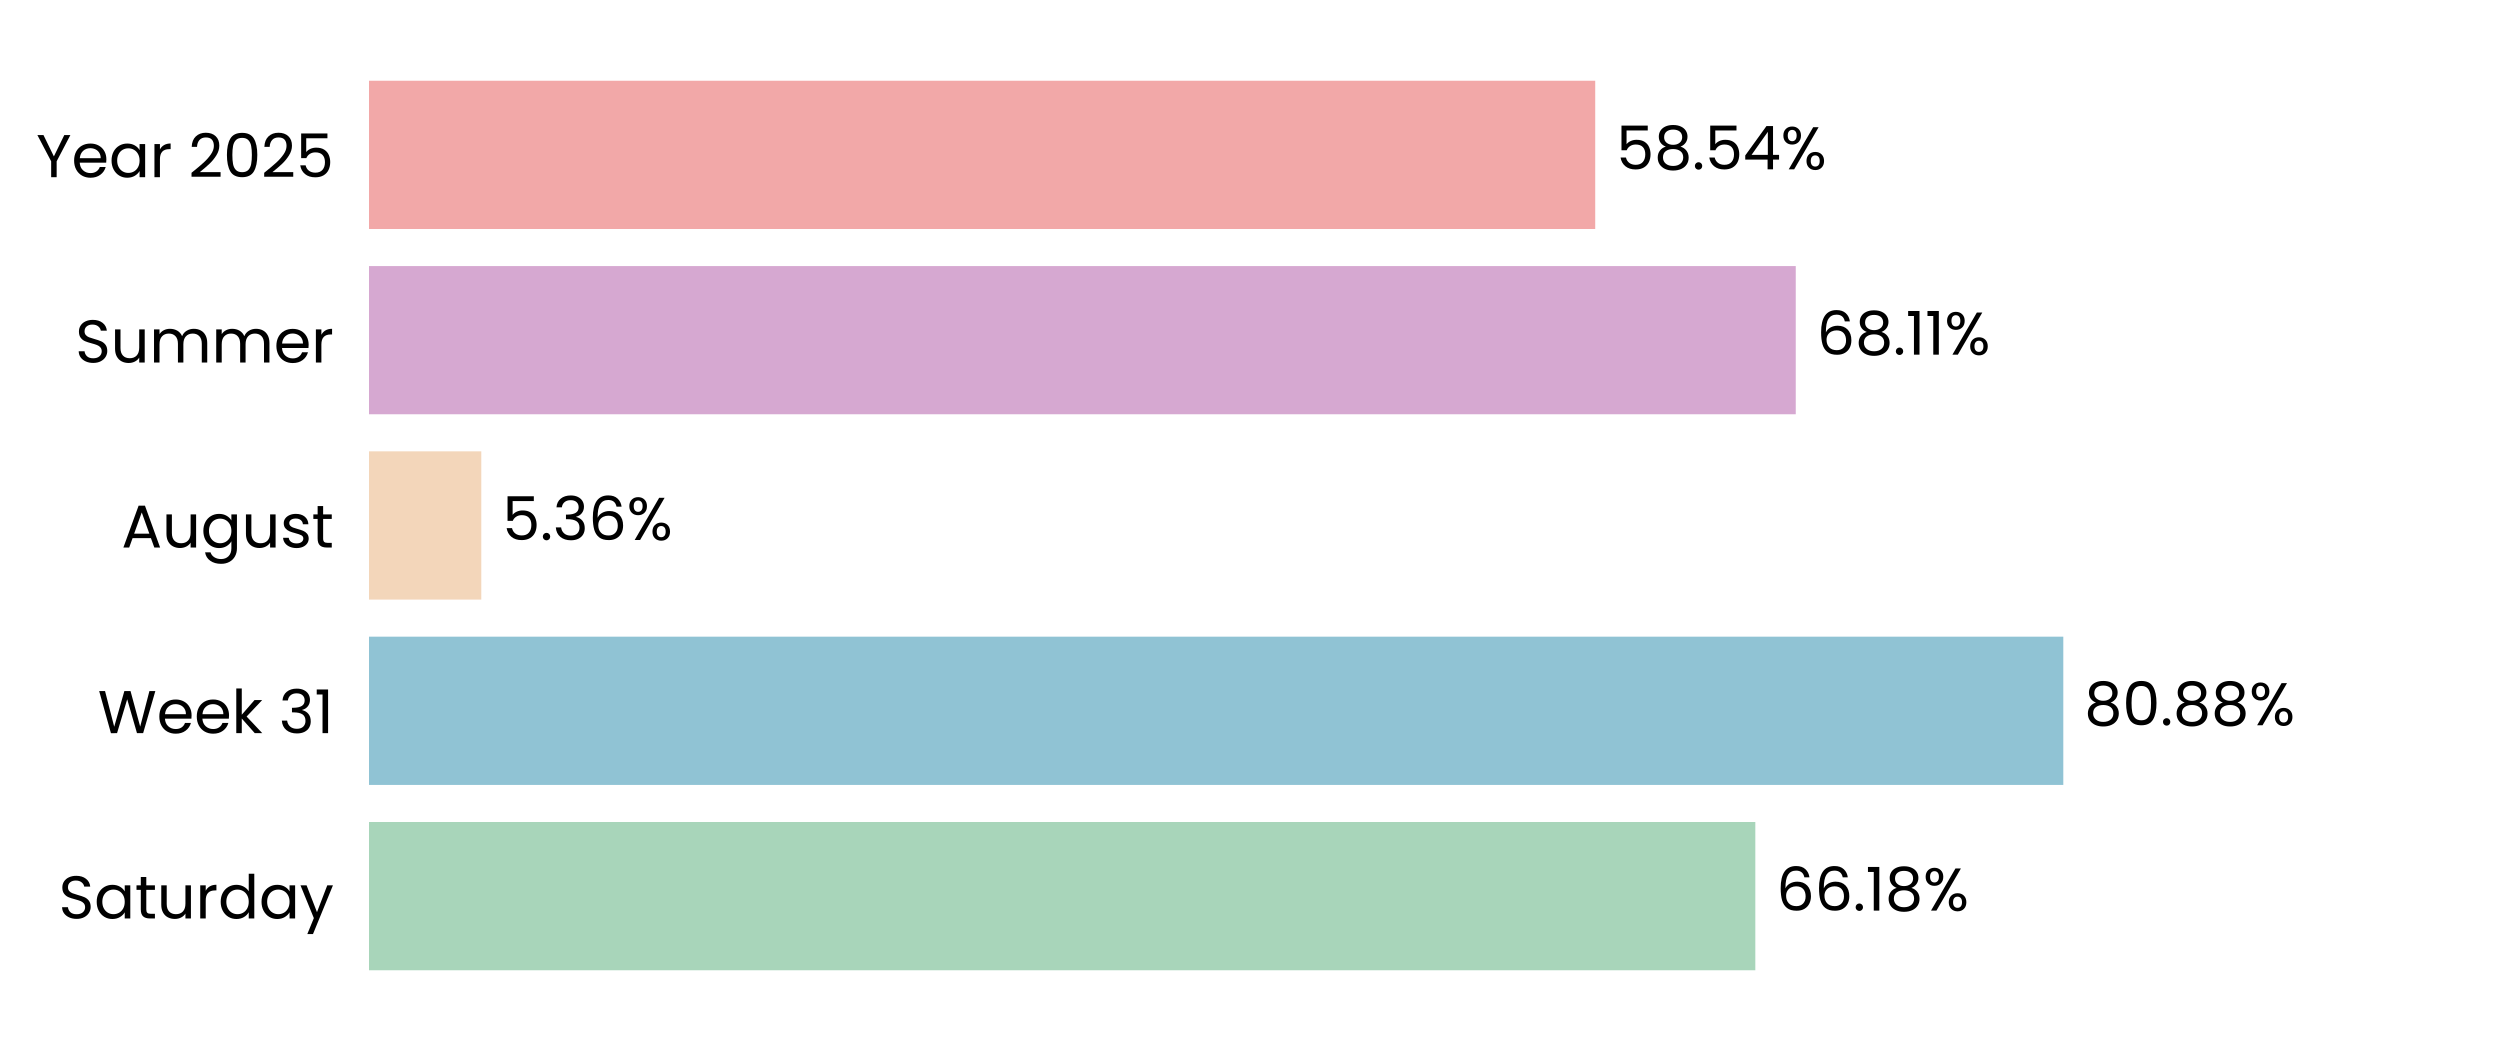
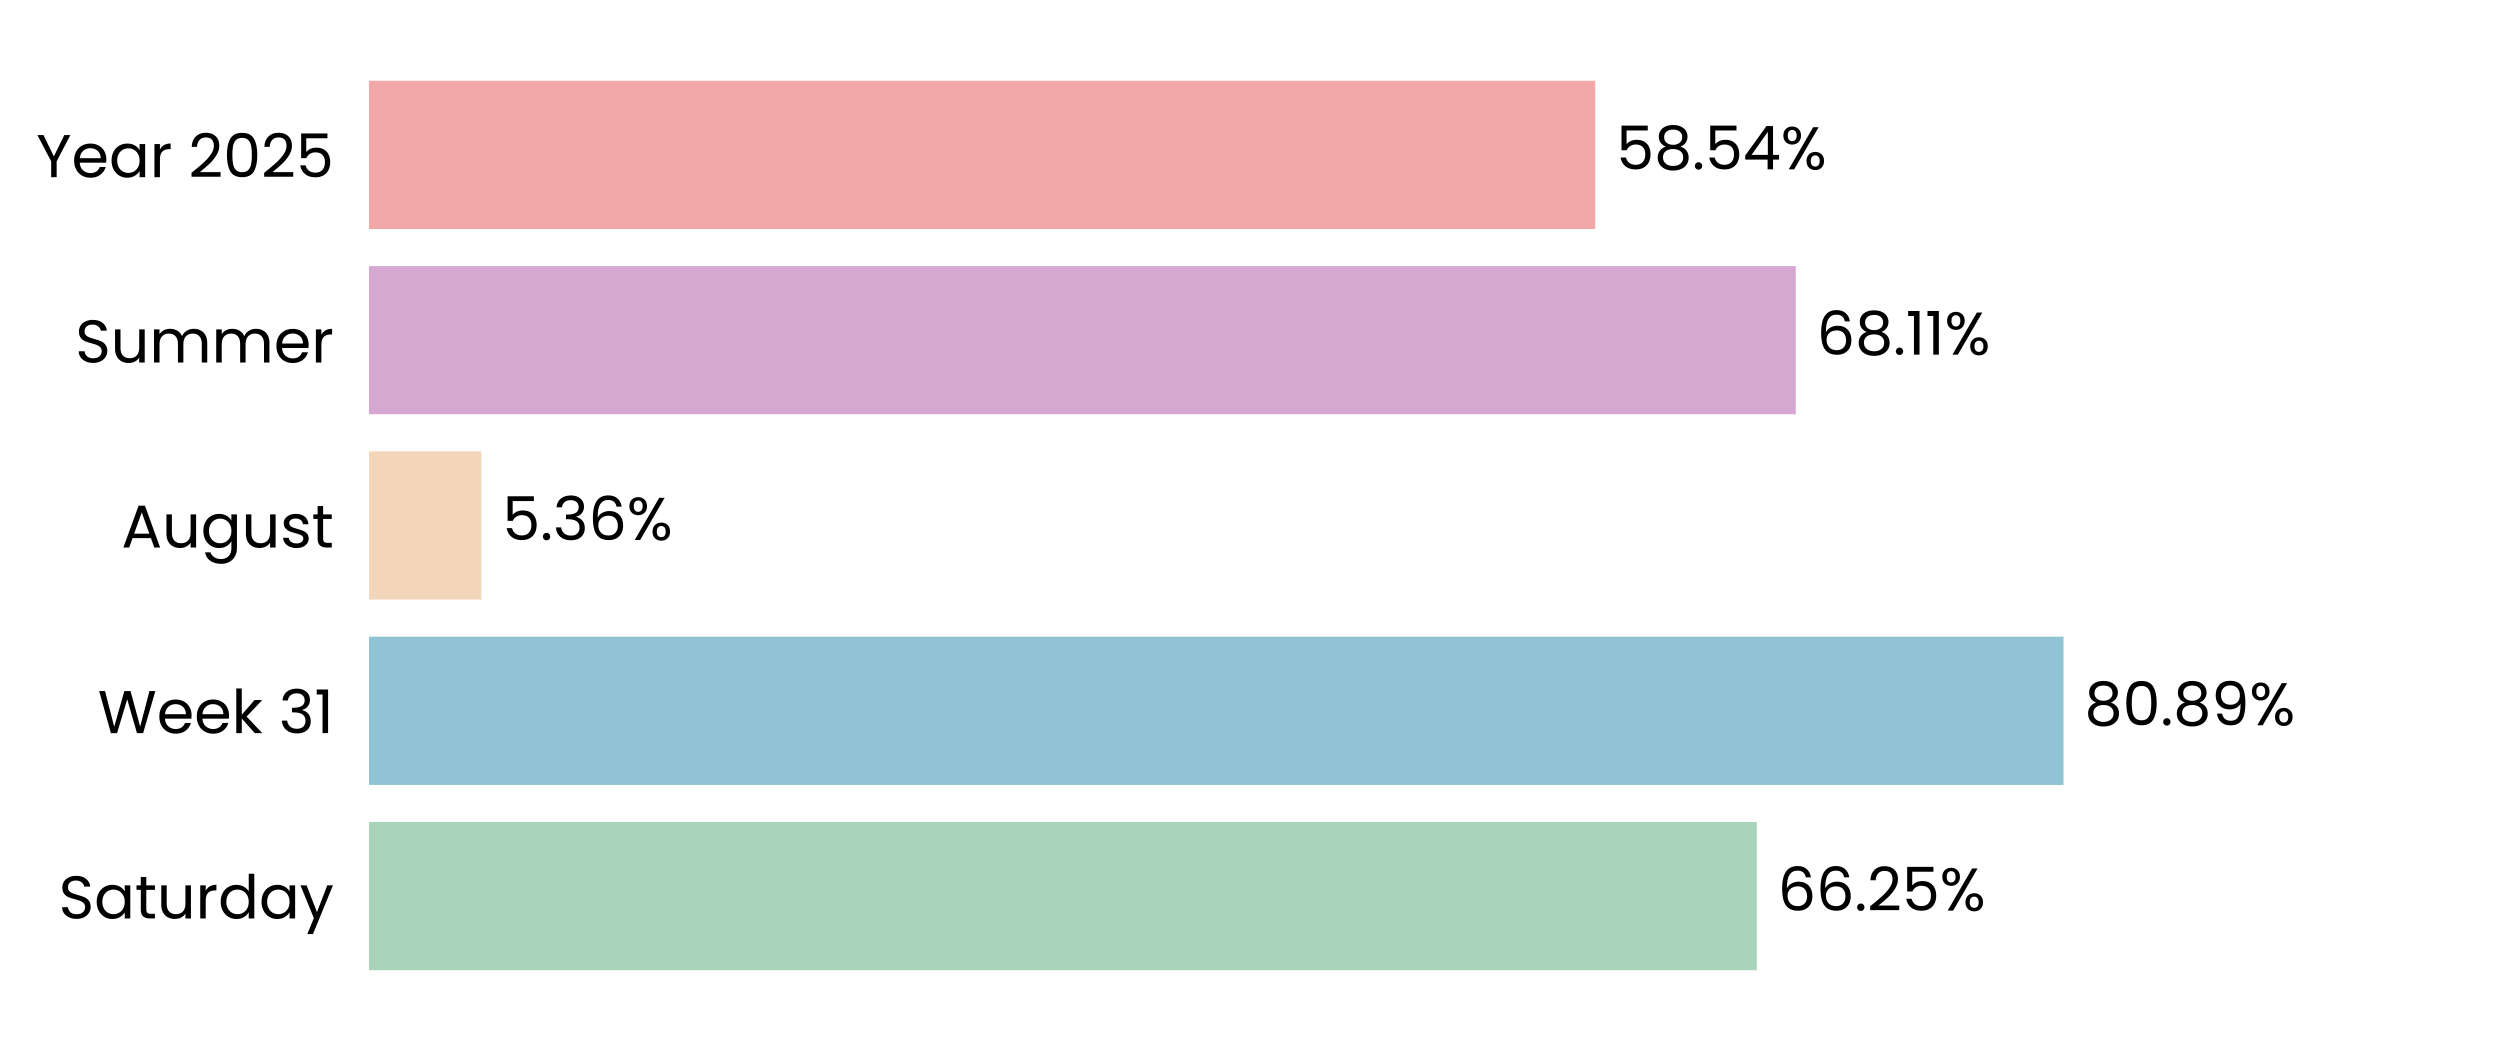
<svg xmlns="http://www.w3.org/2000/svg" xmlns:xlink="http://www.w3.org/1999/xlink" width="496.691pt" height="208.8pt" viewBox="0 0 496.691 208.8" version="1.1">
  <defs>
    <style type="text/css">*{stroke-linejoin: round; stroke-linecap: butt}</style>
  </defs>
  <g id="figure_1">
    <g id="patch_1">
      <path d="M 0 208.8  L 496.691 208.8  L 496.691 0  L 0 0  L 0 208.8  z " style="fill: none" />
    </g>
    <g id="axes_1">
      <g id="patch_2">
        <path d="M 73.311 201.6  L 489.491 201.6  L 489.491 7.2  L 73.311 7.2  L 73.311 201.6  z " style="fill: none" />
      </g>
      <g id="patch_3">
-         <path d="M 73.311 192.764  L 348.741 192.764  L 348.741 163.309  L 73.311 163.309  z " clip-path="url(#pdbd4c12692)" style="fill: #a8d5ba" />
+         <path d="M 73.311 192.764  L 349.031 192.764  L 349.031 163.309  L 73.311 163.309  z " clip-path="url(#p0fd1778a45)" style="fill: #a8d5ba" />
      </g>
      <g id="patch_4">
-         <path d="M 73.311 155.945  L 409.93 155.945  L 409.93 126.491  L 73.311 126.491  z " clip-path="url(#pdbd4c12692)" style="fill: #90c3d4" />
+         <path d="M 73.311 155.945  L 409.971 155.945  L 409.971 126.491  L 73.311 126.491  z " clip-path="url(#p0fd1778a45)" style="fill: #90c3d4" />
      </g>
      <g id="patch_5">
-         <path d="M 73.311 119.127  L 95.621 119.127  L 95.621 89.673  L 73.311 89.673  z " clip-path="url(#pdbd4c12692)" style="fill: #f3d6ba" />
+         <path d="M 73.311 119.127  L 95.631 119.127  L 95.631 89.673  L 73.311 89.673  z " clip-path="url(#p0fd1778a45)" style="fill: #f3d6ba" />
      </g>
      <g id="patch_6">
-         <path d="M 73.311 82.309  L 356.774 82.309  L 356.774 52.855  L 73.311 52.855  z " clip-path="url(#pdbd4c12692)" style="fill: #d6a8d1" />
+         <path d="M 73.311 82.309  L 356.777 82.309  L 356.777 52.855  L 73.311 52.855  z " clip-path="url(#p0fd1778a45)" style="fill: #d6a8d1" />
      </g>
      <g id="patch_7">
-         <path d="M 73.311 45.491  L 316.933 45.491  L 316.933 16.036  L 73.311 16.036  z " clip-path="url(#pdbd4c12692)" style="fill: #f2a8a8" />
+         <path d="M 73.311 45.491  L 316.933 45.491  L 316.933 16.036  L 73.311 16.036  z " clip-path="url(#p0fd1778a45)" style="fill: #f2a8a8" />
      </g>
      <g id="matplotlib.axis_1">
        <g id="ytick_1">
          <g id="text_1">
            <g transform="translate(11.65312 182.4764) scale(0.12 -0.12)">
              <defs>
                <path id="Poppins-Regular-53" d="M 1907 -45  Q 1466 -45 1117 112  Q 768 269 569 547  Q 371 826 365 1190  L 986 1190  Q 1018 877 1245 662  Q 1472 448 1907 448  Q 2323 448 2563 656  Q 2803 864 2803 1190  Q 2803 1446 2662 1606  Q 2522 1766 2310 1849  Q 2099 1933 1741 2029  Q 1299 2144 1033 2259  Q 768 2374 579 2620  Q 390 2867 390 3283  Q 390 3648 576 3929  Q 762 4211 1098 4364  Q 1434 4518 1869 4518  Q 2496 4518 2896 4204  Q 3296 3891 3347 3373  L 2707 3373  Q 2675 3629 2438 3824  Q 2202 4019 1811 4019  Q 1446 4019 1216 3830  Q 986 3642 986 3302  Q 986 3059 1123 2905  Q 1261 2752 1462 2672  Q 1664 2592 2029 2490  Q 2470 2368 2739 2249  Q 3008 2131 3200 1884  Q 3392 1638 3392 1216  Q 3392 890 3219 602  Q 3046 314 2707 134  Q 2368 -45 1907 -45  z " transform="scale(0.015625)" />
                <path id="Poppins-Regular-61" d="M 275 1766  Q 275 2304 492 2710  Q 710 3117 1091 3341  Q 1472 3565 1939 3565  Q 2400 3565 2739 3366  Q 3078 3168 3245 2867  L 3245 3507  L 3834 3507  L 3834 0  L 3245 0  L 3245 653  Q 3072 346 2729 144  Q 2387 -58 1933 -58  Q 1466 -58 1088 172  Q 710 403 492 819  Q 275 1235 275 1766  z M 3245 1760  Q 3245 2157 3085 2451  Q 2925 2746 2653 2902  Q 2381 3059 2054 3059  Q 1728 3059 1459 2905  Q 1190 2752 1030 2457  Q 870 2163 870 1766  Q 870 1363 1030 1065  Q 1190 768 1459 611  Q 1728 454 2054 454  Q 2381 454 2653 611  Q 2925 768 3085 1065  Q 3245 1363 3245 1760  z " transform="scale(0.015625)" />
                <path id="Poppins-Regular-74" d="M 1203 3027  L 1203 960  Q 1203 704 1312 598  Q 1421 493 1690 493  L 2118 493  L 2118 0  L 1594 0  Q 1107 0 864 224  Q 621 448 621 960  L 621 3027  L 166 3027  L 166 3507  L 621 3507  L 621 4390  L 1203 4390  L 1203 3507  L 2118 3507  L 2118 3027  L 1203 3027  z " transform="scale(0.015625)" />
                <path id="Poppins-Regular-75" d="M 3603 3507  L 3603 0  L 3021 0  L 3021 518  Q 2854 250 2556 99  Q 2259 -51 1901 -51  Q 1491 -51 1164 118  Q 838 288 649 627  Q 461 966 461 1453  L 461 3507  L 1037 3507  L 1037 1530  Q 1037 1011 1299 732  Q 1562 454 2016 454  Q 2483 454 2752 742  Q 3021 1030 3021 1581  L 3021 3507  L 3603 3507  z " transform="scale(0.015625)" />
                <path id="Poppins-Regular-72" d="M 1075 2938  Q 1229 3238 1513 3404  Q 1798 3571 2208 3571  L 2208 2970  L 2054 2970  Q 1075 2970 1075 1907  L 1075 0  L 493 0  L 493 3507  L 1075 3507  L 1075 2938  z " transform="scale(0.015625)" />
                <path id="Poppins-Regular-64" d="M 275 1766  Q 275 2304 492 2710  Q 710 3117 1091 3341  Q 1472 3565 1946 3565  Q 2355 3565 2707 3376  Q 3059 3187 3245 2880  L 3245 4736  L 3834 4736  L 3834 0  L 3245 0  L 3245 659  Q 3072 346 2733 144  Q 2394 -58 1939 -58  Q 1472 -58 1091 172  Q 710 403 492 819  Q 275 1235 275 1766  z M 3245 1760  Q 3245 2157 3085 2451  Q 2925 2746 2653 2902  Q 2381 3059 2054 3059  Q 1728 3059 1459 2905  Q 1190 2752 1030 2457  Q 870 2163 870 1766  Q 870 1363 1030 1065  Q 1190 768 1459 611  Q 1728 454 2054 454  Q 2381 454 2653 611  Q 2925 768 3085 1065  Q 3245 1363 3245 1760  z " transform="scale(0.015625)" />
                <path id="Poppins-Regular-79" d="M 3514 3507  L 1402 -1651  L 800 -1651  L 1491 38  L 77 3507  L 723 3507  L 1824 666  L 2912 3507  L 3514 3507  z " transform="scale(0.015625)" />
              </defs>
              <use xlink:href="#Poppins-Regular-53" />
              <use xlink:href="#Poppins-Regular-61" transform="translate(58.7 0)" />
              <use xlink:href="#Poppins-Regular-74" transform="translate(126.3 0)" />
              <use xlink:href="#Poppins-Regular-75" transform="translate(162.7 0)" />
              <use xlink:href="#Poppins-Regular-72" transform="translate(226.7 0)" />
              <use xlink:href="#Poppins-Regular-64" transform="translate(264 0)" />
              <use xlink:href="#Poppins-Regular-61" transform="translate(331.5999 0)" />
              <use xlink:href="#Poppins-Regular-79" transform="translate(399.1999 0)" />
            </g>
          </g>
        </g>
        <g id="ytick_2">
          <g id="text_2">
            <g transform="translate(19.42687 145.6582) scale(0.12 -0.12)">
              <defs>
                <path id="Poppins-Regular-57" d="M 6099 4461  L 4806 0  L 4154 0  L 3117 3590  L 2042 0  L 1395 -6  L 147 4461  L 768 4461  L 1741 678  L 2816 4461  L 3469 4461  L 4493 691  L 5472 4461  L 6099 4461  z " transform="scale(0.015625)" />
                <path id="Poppins-Regular-65" d="M 3693 1888  Q 3693 1722 3674 1536  L 870 1536  Q 902 1018 1225 726  Q 1549 435 2010 435  Q 2387 435 2640 611  Q 2893 787 2995 1082  L 3622 1082  Q 3482 576 3059 259  Q 2637 -58 2010 -58  Q 1510 -58 1116 166  Q 723 390 499 803  Q 275 1216 275 1760  Q 275 2304 492 2713  Q 710 3123 1104 3344  Q 1498 3565 2010 3565  Q 2509 3565 2893 3347  Q 3277 3130 3485 2749  Q 3693 2368 3693 1888  z M 3091 2010  Q 3091 2342 2944 2582  Q 2797 2822 2544 2947  Q 2291 3072 1984 3072  Q 1542 3072 1232 2790  Q 922 2509 877 2010  L 3091 2010  z " transform="scale(0.015625)" />
                <path id="Poppins-Regular-6b" d="M 2451 0  L 1075 1549  L 1075 0  L 493 0  L 493 4736  L 1075 4736  L 1075 1952  L 2426 3507  L 3238 3507  L 1587 1760  L 3245 0  L 2451 0  z " transform="scale(0.015625)" />
                <path id="Poppins-Regular-20" transform="scale(0.015625)" />
                <path id="Poppins-Regular-33" d="M 384 3462  Q 429 4051 838 4384  Q 1248 4717 1901 4717  Q 2336 4717 2653 4560  Q 2970 4403 3133 4134  Q 3296 3866 3296 3526  Q 3296 3130 3069 2842  Q 2842 2554 2477 2470  L 2477 2438  Q 2893 2336 3136 2035  Q 3379 1734 3379 1248  Q 3379 883 3212 592  Q 3046 301 2713 134  Q 2381 -32 1914 -32  Q 1235 -32 800 323  Q 365 678 314 1331  L 877 1331  Q 922 947 1190 704  Q 1459 461 1907 461  Q 2355 461 2588 694  Q 2822 928 2822 1299  Q 2822 1779 2502 1990  Q 2182 2202 1536 2202  L 1389 2202  L 1389 2688  L 1542 2688  Q 2131 2694 2432 2883  Q 2733 3072 2733 3469  Q 2733 3808 2512 4013  Q 2291 4218 1882 4218  Q 1485 4218 1241 4013  Q 998 3808 954 3462  L 384 3462  z " transform="scale(0.015625)" />
                <path id="Poppins-Regular-31" d="M 243 4096  L 243 4627  L 1446 4627  L 1446 0  L 858 0  L 858 4096  L 243 4096  z " transform="scale(0.015625)" />
              </defs>
              <use xlink:href="#Poppins-Regular-57" />
              <use xlink:href="#Poppins-Regular-65" transform="translate(97.59999 0)" />
              <use xlink:href="#Poppins-Regular-65" transform="translate(159.6 0)" />
              <use xlink:href="#Poppins-Regular-6b" transform="translate(221.6 0)" />
              <use xlink:href="#Poppins-Regular-20" transform="translate(273.0999 0)" />
              <use xlink:href="#Poppins-Regular-33" transform="translate(299.7999 0)" />
              <use xlink:href="#Poppins-Regular-31" transform="translate(358.6999 0)" />
            </g>
          </g>
        </g>
        <g id="ytick_3">
          <g id="text_3">
            <g transform="translate(24.11812 108.78) scale(0.12 -0.12)">
              <defs>
                <path id="Poppins-Regular-41" d="M 3130 992  L 1184 992  L 826 0  L 211 0  L 1824 4435  L 2496 4435  L 4102 0  L 3488 0  L 3130 992  z M 2963 1466  L 2157 3718  L 1350 1466  L 2963 1466  z " transform="scale(0.015625)" />
                <path id="Poppins-Regular-67" d="M 1939 3565  Q 2394 3565 2736 3366  Q 3078 3168 3245 2867  L 3245 3507  L 3834 3507  L 3834 -77  Q 3834 -557 3629 -931  Q 3424 -1306 3043 -1517  Q 2662 -1728 2157 -1728  Q 1466 -1728 1005 -1401  Q 544 -1075 461 -512  L 1037 -512  Q 1133 -832 1433 -1027  Q 1734 -1222 2157 -1222  Q 2637 -1222 2941 -921  Q 3245 -621 3245 -77  L 3245 659  Q 3072 352 2733 147  Q 2394 -58 1939 -58  Q 1472 -58 1091 172  Q 710 403 492 819  Q 275 1235 275 1766  Q 275 2304 492 2710  Q 710 3117 1091 3341  Q 1472 3565 1939 3565  z M 3245 1760  Q 3245 2157 3085 2451  Q 2925 2746 2653 2902  Q 2381 3059 2054 3059  Q 1728 3059 1459 2905  Q 1190 2752 1030 2457  Q 870 2163 870 1766  Q 870 1363 1030 1065  Q 1190 768 1459 611  Q 1728 454 2054 454  Q 2381 454 2653 611  Q 2925 768 3085 1065  Q 3245 1363 3245 1760  z " transform="scale(0.015625)" />
                <path id="Poppins-Regular-73" d="M 1734 -58  Q 1331 -58 1011 80  Q 691 218 505 464  Q 320 710 301 1030  L 902 1030  Q 928 768 1149 601  Q 1370 435 1728 435  Q 2061 435 2253 582  Q 2445 730 2445 954  Q 2445 1184 2240 1296  Q 2035 1408 1606 1517  Q 1216 1619 969 1724  Q 723 1830 547 2038  Q 371 2246 371 2586  Q 371 2854 531 3078  Q 691 3302 985 3433  Q 1280 3565 1658 3565  Q 2240 3565 2598 3270  Q 2957 2976 2982 2464  L 2400 2464  Q 2381 2739 2179 2905  Q 1978 3072 1638 3072  Q 1325 3072 1139 2937  Q 954 2803 954 2586  Q 954 2413 1066 2301  Q 1178 2189 1347 2121  Q 1517 2054 1818 1971  Q 2195 1869 2432 1769  Q 2669 1670 2838 1472  Q 3008 1274 3014 954  Q 3014 666 2854 435  Q 2694 205 2403 73  Q 2112 -58 1734 -58  z " transform="scale(0.015625)" />
              </defs>
              <use xlink:href="#Poppins-Regular-41" />
              <use xlink:href="#Poppins-Regular-75" transform="translate(67.39999 0)" />
              <use xlink:href="#Poppins-Regular-67" transform="translate(131.4 0)" />
              <use xlink:href="#Poppins-Regular-75" transform="translate(199 0)" />
              <use xlink:href="#Poppins-Regular-73" transform="translate(263 0)" />
              <use xlink:href="#Poppins-Regular-74" transform="translate(315.2 0)" />
            </g>
          </g>
        </g>
        <g id="ytick_4">
          <g id="text_4">
            <g transform="translate(14.95125 72.02182) scale(0.12 -0.12)">
              <defs>
                <path id="Poppins-Regular-6d" d="M 4710 3571  Q 5120 3571 5440 3401  Q 5760 3232 5945 2893  Q 6131 2554 6131 2067  L 6131 0  L 5555 0  L 5555 1984  Q 5555 2509 5296 2787  Q 5037 3066 4595 3066  Q 4141 3066 3872 2774  Q 3603 2483 3603 1933  L 3603 0  L 3027 0  L 3027 1984  Q 3027 2509 2768 2787  Q 2509 3066 2067 3066  Q 1613 3066 1344 2774  Q 1075 2483 1075 1933  L 1075 0  L 493 0  L 493 3507  L 1075 3507  L 1075 3002  Q 1248 3277 1539 3424  Q 1830 3571 2182 3571  Q 2624 3571 2963 3372  Q 3302 3174 3469 2790  Q 3616 3162 3955 3366  Q 4294 3571 4710 3571  z " transform="scale(0.015625)" />
              </defs>
              <use xlink:href="#Poppins-Regular-53" />
              <use xlink:href="#Poppins-Regular-75" transform="translate(58.7 0)" />
              <use xlink:href="#Poppins-Regular-6d" transform="translate(122.7 0)" />
              <use xlink:href="#Poppins-Regular-6d" transform="translate(225.7 0)" />
              <use xlink:href="#Poppins-Regular-65" transform="translate(328.7 0)" />
              <use xlink:href="#Poppins-Regular-72" transform="translate(390.6999 0)" />
            </g>
          </g>
        </g>
        <g id="ytick_5">
          <g id="text_5">
            <g transform="translate(7.2 35.20364) scale(0.12 -0.12)">
              <defs>
                <path id="Poppins-Regular-59" d="M 3616 4461  L 2163 1683  L 2163 0  L 1581 0  L 1581 1683  L 122 4461  L 768 4461  L 1869 2202  L 2970 4461  L 3616 4461  z " transform="scale(0.015625)" />
                <path id="Poppins-Regular-32" d="M 326 467  Q 1139 1120 1600 1539  Q 2061 1958 2377 2416  Q 2694 2874 2694 3315  Q 2694 3731 2492 3971  Q 2291 4211 1843 4211  Q 1408 4211 1168 3939  Q 928 3667 909 3213  L 346 3213  Q 371 3930 780 4320  Q 1190 4710 1837 4710  Q 2496 4710 2883 4345  Q 3270 3981 3270 3341  Q 3270 2810 2953 2307  Q 2637 1805 2233 1424  Q 1830 1043 1203 538  L 3405 538  L 3405 51  L 326 51  L 326 467  z " transform="scale(0.015625)" />
                <path id="Poppins-Regular-30" d="M 397 2362  Q 397 3462 755 4080  Q 1114 4698 2010 4698  Q 2899 4698 3257 4080  Q 3616 3462 3616 2362  Q 3616 1242 3257 621  Q 2899 0 2010 0  Q 1114 0 755 621  Q 397 1242 397 2362  z M 3040 2362  Q 3040 2918 2966 3305  Q 2893 3693 2665 3929  Q 2438 4166 2010 4166  Q 1574 4166 1347 3929  Q 1120 3693 1046 3305  Q 973 2918 973 2362  Q 973 1786 1046 1395  Q 1120 1005 1347 768  Q 1574 531 2010 531  Q 2438 531 2665 768  Q 2893 1005 2966 1395  Q 3040 1786 3040 2362  z " transform="scale(0.015625)" />
                <path id="Poppins-Regular-35" d="M 3347 4122  L 1101 4122  L 1101 2662  Q 1248 2867 1536 2998  Q 1824 3130 2157 3130  Q 2688 3130 3021 2909  Q 3354 2688 3498 2339  Q 3642 1990 3642 1600  Q 3642 1139 3469 774  Q 3296 410 2941 198  Q 2586 -13 2061 -13  Q 1389 -13 973 332  Q 557 678 467 1254  L 1037 1254  Q 1120 890 1389 685  Q 1658 480 2067 480  Q 2573 480 2829 784  Q 3085 1088 3085 1587  Q 3085 2086 2829 2358  Q 2573 2630 2074 2630  Q 1734 2630 1481 2467  Q 1229 2304 1114 2022  L 563 2022  L 563 4634  L 3347 4634  L 3347 4122  z " transform="scale(0.015625)" />
              </defs>
              <use xlink:href="#Poppins-Regular-59" />
              <use xlink:href="#Poppins-Regular-65" transform="translate(58.39999 0)" />
              <use xlink:href="#Poppins-Regular-61" transform="translate(120.4 0)" />
              <use xlink:href="#Poppins-Regular-72" transform="translate(188 0)" />
              <use xlink:href="#Poppins-Regular-20" transform="translate(225.3 0)" />
              <use xlink:href="#Poppins-Regular-32" transform="translate(252 0)" />
              <use xlink:href="#Poppins-Regular-30" transform="translate(309.4999 0)" />
              <use xlink:href="#Poppins-Regular-32" transform="translate(372.2999 0)" />
              <use xlink:href="#Poppins-Regular-35" transform="translate(429.7999 0)" />
            </g>
          </g>
        </g>
      </g>
      <g id="text_6">
-         <g transform="translate(352.9033 180.9164) scale(0.12 -0.12)">
+         <g transform="translate(353.1923 180.9164) scale(0.12 -0.12)">
          <defs>
            <path id="Poppins-Regular-36" d="M 2976 3526  Q 2835 4237 2099 4237  Q 1530 4237 1248 3798  Q 966 3360 973 2355  Q 1120 2688 1462 2877  Q 1805 3066 2227 3066  Q 2886 3066 3280 2656  Q 3674 2246 3674 1523  Q 3674 1088 3504 742  Q 3334 397 2992 192  Q 2650 -13 2163 -13  Q 1504 -13 1133 281  Q 762 576 614 1094  Q 467 1613 467 2374  Q 467 4723 2106 4723  Q 2733 4723 3091 4384  Q 3450 4045 3514 3526  L 2976 3526  z M 2106 2573  Q 1830 2573 1587 2461  Q 1344 2349 1193 2121  Q 1043 1894 1043 1568  Q 1043 1082 1324 778  Q 1606 474 2131 474  Q 2579 474 2844 752  Q 3110 1030 3110 1504  Q 3110 2003 2854 2288  Q 2598 2573 2106 2573  z " transform="scale(0.015625)" />
            <path id="Poppins-Regular-2e" d="M 678 -38  Q 512 -38 397 77  Q 282 192 282 358  Q 282 525 397 640  Q 512 755 678 755  Q 838 755 950 640  Q 1062 525 1062 358  Q 1062 192 950 77  Q 838 -38 678 -38  z " transform="scale(0.015625)" />
-             <path id="Poppins-Regular-38" d="M 1242 2406  Q 883 2547 691 2816  Q 499 3085 499 3469  Q 499 3814 672 4092  Q 845 4371 1187 4534  Q 1530 4698 2016 4698  Q 2502 4698 2844 4534  Q 3187 4371 3363 4092  Q 3539 3814 3539 3469  Q 3539 3098 3340 2819  Q 3142 2541 2797 2406  Q 3194 2285 3427 1981  Q 3661 1677 3661 1248  Q 3661 832 3456 521  Q 3251 211 2876 41  Q 2502 -128 2016 -128  Q 1530 -128 1162 41  Q 794 211 589 521  Q 384 832 384 1248  Q 384 1677 614 1984  Q 845 2291 1242 2406  z M 2976 3398  Q 2976 3789 2720 4000  Q 2464 4211 2016 4211  Q 1574 4211 1318 4000  Q 1062 3789 1062 3392  Q 1062 3034 1328 2816  Q 1594 2598 2016 2598  Q 2445 2598 2710 2819  Q 2976 3040 2976 3398  z M 2016 2150  Q 1542 2150 1241 1929  Q 941 1709 941 1267  Q 941 858 1232 608  Q 1523 358 2016 358  Q 2509 358 2797 608  Q 3085 858 3085 1267  Q 3085 1696 2790 1923  Q 2496 2150 2016 2150  z " transform="scale(0.015625)" />
            <path id="Poppins-Regular-25" d="M 269 3584  Q 269 4019 531 4278  Q 794 4538 1203 4538  Q 1613 4538 1875 4278  Q 2138 4019 2138 3584  Q 2138 3142 1875 2883  Q 1613 2624 1203 2624  Q 794 2624 531 2883  Q 269 3142 269 3584  z M 4006 4467  L 1414 0  L 838 0  L 3430 4467  L 4006 4467  z M 1203 4179  Q 986 4179 861 4028  Q 736 3878 736 3584  Q 736 3290 861 3136  Q 986 2982 1203 2982  Q 1421 2982 1549 3139  Q 1677 3296 1677 3584  Q 1677 3878 1549 4028  Q 1421 4179 1203 4179  z M 2720 883  Q 2720 1325 2982 1584  Q 3245 1843 3654 1843  Q 4064 1843 4323 1584  Q 4582 1325 4582 883  Q 4582 448 4323 185  Q 4064 -77 3654 -77  Q 3245 -77 2982 182  Q 2720 442 2720 883  z M 3648 1478  Q 3430 1478 3302 1328  Q 3174 1178 3174 883  Q 3174 595 3302 444  Q 3430 294 3648 294  Q 3866 294 3994 444  Q 4122 595 4122 883  Q 4122 1178 3994 1328  Q 3866 1478 3648 1478  z " transform="scale(0.015625)" />
          </defs>
          <use xlink:href="#Poppins-Regular-36" />
          <use xlink:href="#Poppins-Regular-36" transform="translate(63.49999 0)" />
          <use xlink:href="#Poppins-Regular-2e" transform="translate(127 0)" />
-           <use xlink:href="#Poppins-Regular-31" transform="translate(148 0)" />
-           <use xlink:href="#Poppins-Regular-38" transform="translate(179.9999 0)" />
-           <use xlink:href="#Poppins-Regular-25" transform="translate(243.0999 0)" />
+           <use xlink:href="#Poppins-Regular-32" transform="translate(148 0)" />
+           <use xlink:href="#Poppins-Regular-35" transform="translate(205.4999 0)" />
+           <use xlink:href="#Poppins-Regular-25" transform="translate(268.2999 0)" />
        </g>
      </g>
      <g id="text_7">
-         <g transform="translate(414.0917 144.0982) scale(0.12 -0.12)">
+         <g transform="translate(414.1329 144.0982) scale(0.12 -0.12)">
+           <defs>
+             <path id="Poppins-Regular-38" d="M 1242 2406  Q 883 2547 691 2816  Q 499 3085 499 3469  Q 499 3814 672 4092  Q 845 4371 1187 4534  Q 1530 4698 2016 4698  Q 2502 4698 2844 4534  Q 3187 4371 3363 4092  Q 3539 3814 3539 3469  Q 3539 3098 3340 2819  Q 3142 2541 2797 2406  Q 3194 2285 3427 1981  Q 3661 1677 3661 1248  Q 3661 832 3456 521  Q 3251 211 2876 41  Q 2502 -128 2016 -128  Q 1530 -128 1162 41  Q 794 211 589 521  Q 384 832 384 1248  Q 384 1677 614 1984  Q 845 2291 1242 2406  z M 2976 3398  Q 2976 3789 2720 4000  Q 2464 4211 2016 4211  Q 1574 4211 1318 4000  Q 1062 3789 1062 3392  Q 1062 3034 1328 2816  Q 1594 2598 2016 2598  Q 2445 2598 2710 2819  Q 2976 3040 2976 3398  z M 2016 2150  Q 1542 2150 1241 1929  Q 941 1709 941 1267  Q 941 858 1232 608  Q 1523 358 2016 358  Q 2509 358 2797 608  Q 3085 858 3085 1267  Q 3085 1696 2790 1923  Q 2496 2150 2016 2150  z " transform="scale(0.015625)" />
+             <path id="Poppins-Regular-39" d="M 1146 1242  Q 1210 877 1443 678  Q 1677 480 2074 480  Q 2605 480 2857 896  Q 3110 1312 3098 2298  Q 2963 2010 2649 1846  Q 2336 1683 1952 1683  Q 1523 1683 1187 1859  Q 851 2035 659 2374  Q 467 2714 467 3194  Q 467 3878 864 4297  Q 1261 4717 1990 4717  Q 2886 4717 3248 4134  Q 3610 3552 3610 2400  Q 3610 1594 3466 1069  Q 3322 544 2979 269  Q 2637 -6 2042 -6  Q 1389 -6 1024 346  Q 659 698 608 1242  L 1146 1242  z M 2048 2176  Q 2477 2176 2752 2441  Q 3027 2707 3027 3162  Q 3027 3642 2758 3936  Q 2490 4230 2003 4230  Q 1555 4230 1289 3948  Q 1024 3667 1024 3206  Q 1024 2739 1286 2457  Q 1549 2176 2048 2176  z " transform="scale(0.015625)" />
+           </defs>
          <use xlink:href="#Poppins-Regular-38" />
          <use xlink:href="#Poppins-Regular-30" transform="translate(63.09999 0)" />
          <use xlink:href="#Poppins-Regular-2e" transform="translate(125.9 0)" />
          <use xlink:href="#Poppins-Regular-38" transform="translate(146.9 0)" />
-           <use xlink:href="#Poppins-Regular-38" transform="translate(210 0)" />
-           <use xlink:href="#Poppins-Regular-25" transform="translate(273.0999 0)" />
+           <use xlink:href="#Poppins-Regular-39" transform="translate(210 0)" />
+           <use xlink:href="#Poppins-Regular-25" transform="translate(272.9999 0)" />
        </g>
      </g>
      <g id="text_8">
-         <g transform="translate(99.78306 107.28) scale(0.12 -0.12)">
+         <g transform="translate(99.79238 107.28) scale(0.12 -0.12)">
          <use xlink:href="#Poppins-Regular-35" />
          <use xlink:href="#Poppins-Regular-2e" transform="translate(62.79999 0)" />
          <use xlink:href="#Poppins-Regular-33" transform="translate(83.79997 0)" />
          <use xlink:href="#Poppins-Regular-36" transform="translate(142.7 0)" />
          <use xlink:href="#Poppins-Regular-25" transform="translate(206.2 0)" />
        </g>
      </g>
      <g id="text_9">
-         <g transform="translate(360.936 70.46182) scale(0.12 -0.12)">
+         <g transform="translate(360.9391 70.46182) scale(0.12 -0.12)">
          <use xlink:href="#Poppins-Regular-36" />
          <use xlink:href="#Poppins-Regular-38" transform="translate(63.49999 0)" />
          <use xlink:href="#Poppins-Regular-2e" transform="translate(126.6 0)" />
          <use xlink:href="#Poppins-Regular-31" transform="translate(147.6 0)" />
          <use xlink:href="#Poppins-Regular-31" transform="translate(179.5999 0)" />
          <use xlink:href="#Poppins-Regular-25" transform="translate(211.5999 0)" />
        </g>
      </g>
      <g id="text_10">
-         <g transform="translate(321.0943 33.64364) scale(0.12 -0.12)">
+         <g transform="translate(321.0951 33.64364) scale(0.12 -0.12)">
          <defs>
            <path id="Poppins-Regular-34" d="M 256 1030  L 256 1472  L 2502 4582  L 3200 4582  L 3200 1536  L 3840 1536  L 3840 1030  L 3200 1030  L 3200 0  L 2624 0  L 2624 1030  L 256 1030  z M 2650 3974  L 928 1536  L 2650 1536  L 2650 3974  z " transform="scale(0.015625)" />
          </defs>
          <use xlink:href="#Poppins-Regular-35" />
          <use xlink:href="#Poppins-Regular-38" transform="translate(62.79999 0)" />
          <use xlink:href="#Poppins-Regular-2e" transform="translate(125.9 0)" />
          <use xlink:href="#Poppins-Regular-35" transform="translate(146.9 0)" />
          <use xlink:href="#Poppins-Regular-34" transform="translate(209.7 0)" />
          <use xlink:href="#Poppins-Regular-25" transform="translate(272.5999 0)" />
        </g>
      </g>
    </g>
  </g>
  <defs>
-     <clipPath id="pdbd4c12692">
+     <clipPath id="p0fd1778a45">
      <rect x="73.311" y="7.2" width="416.18" height="194.4" />
    </clipPath>
  </defs>
</svg>
